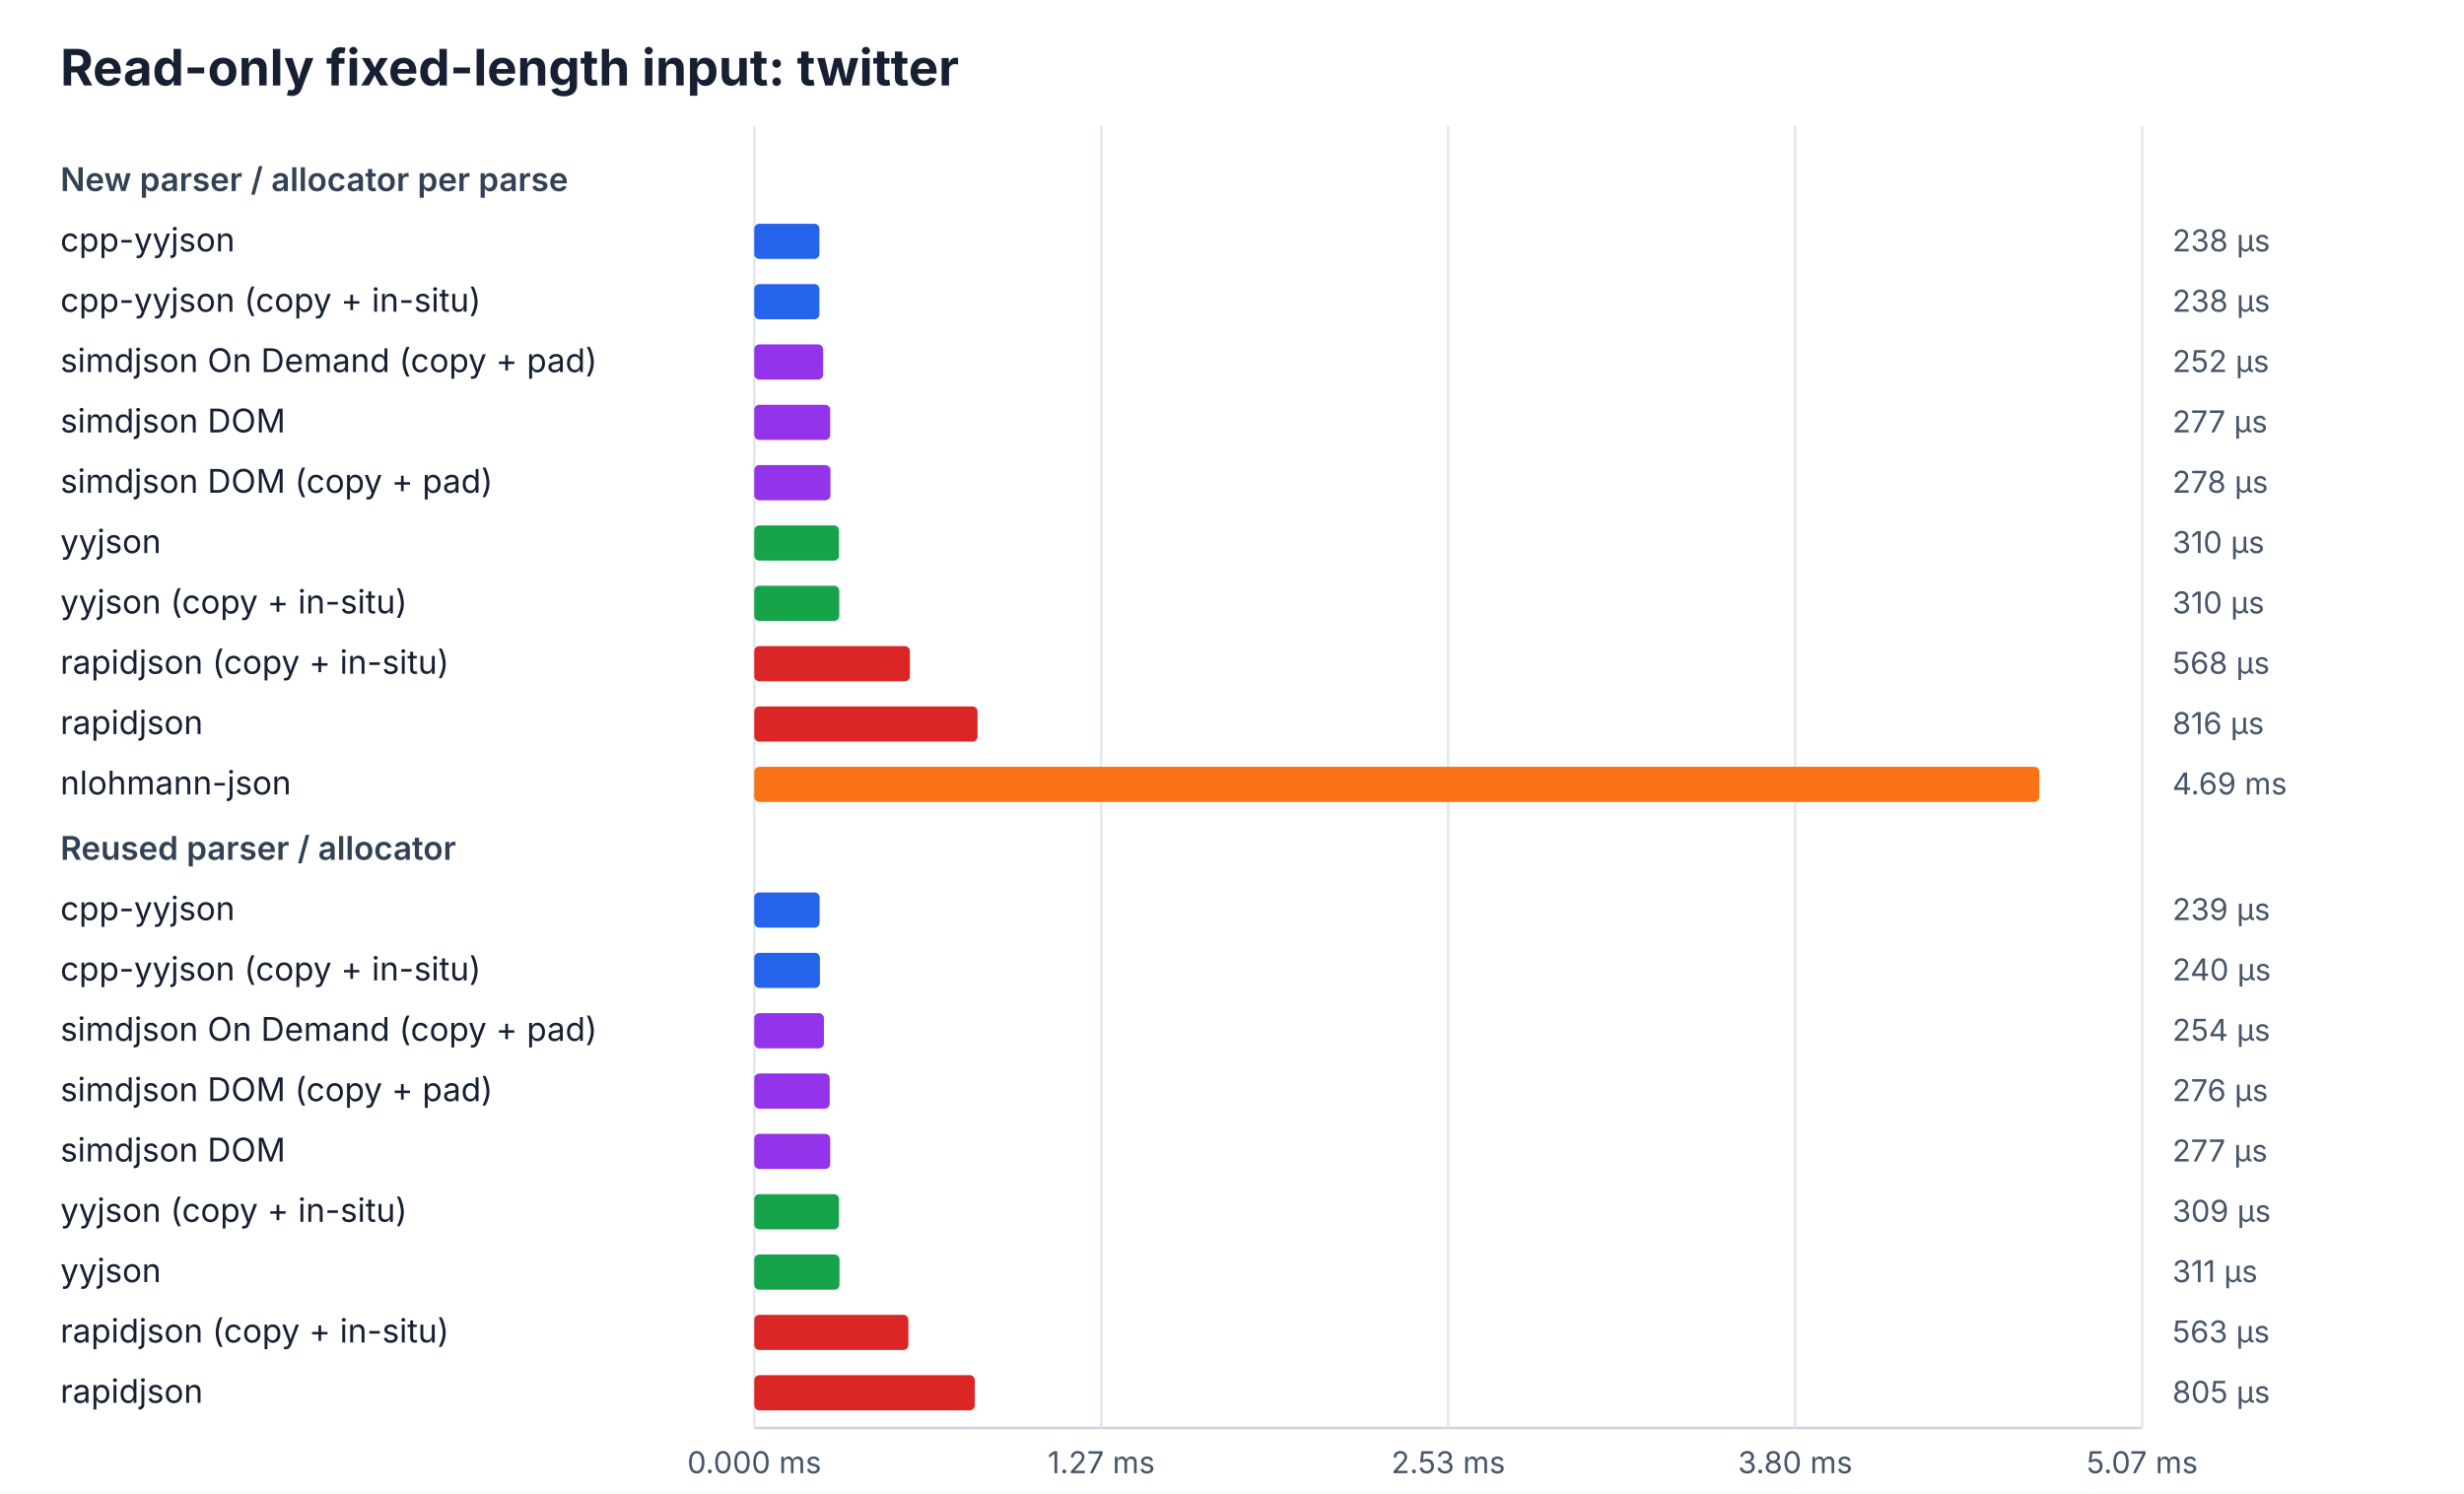
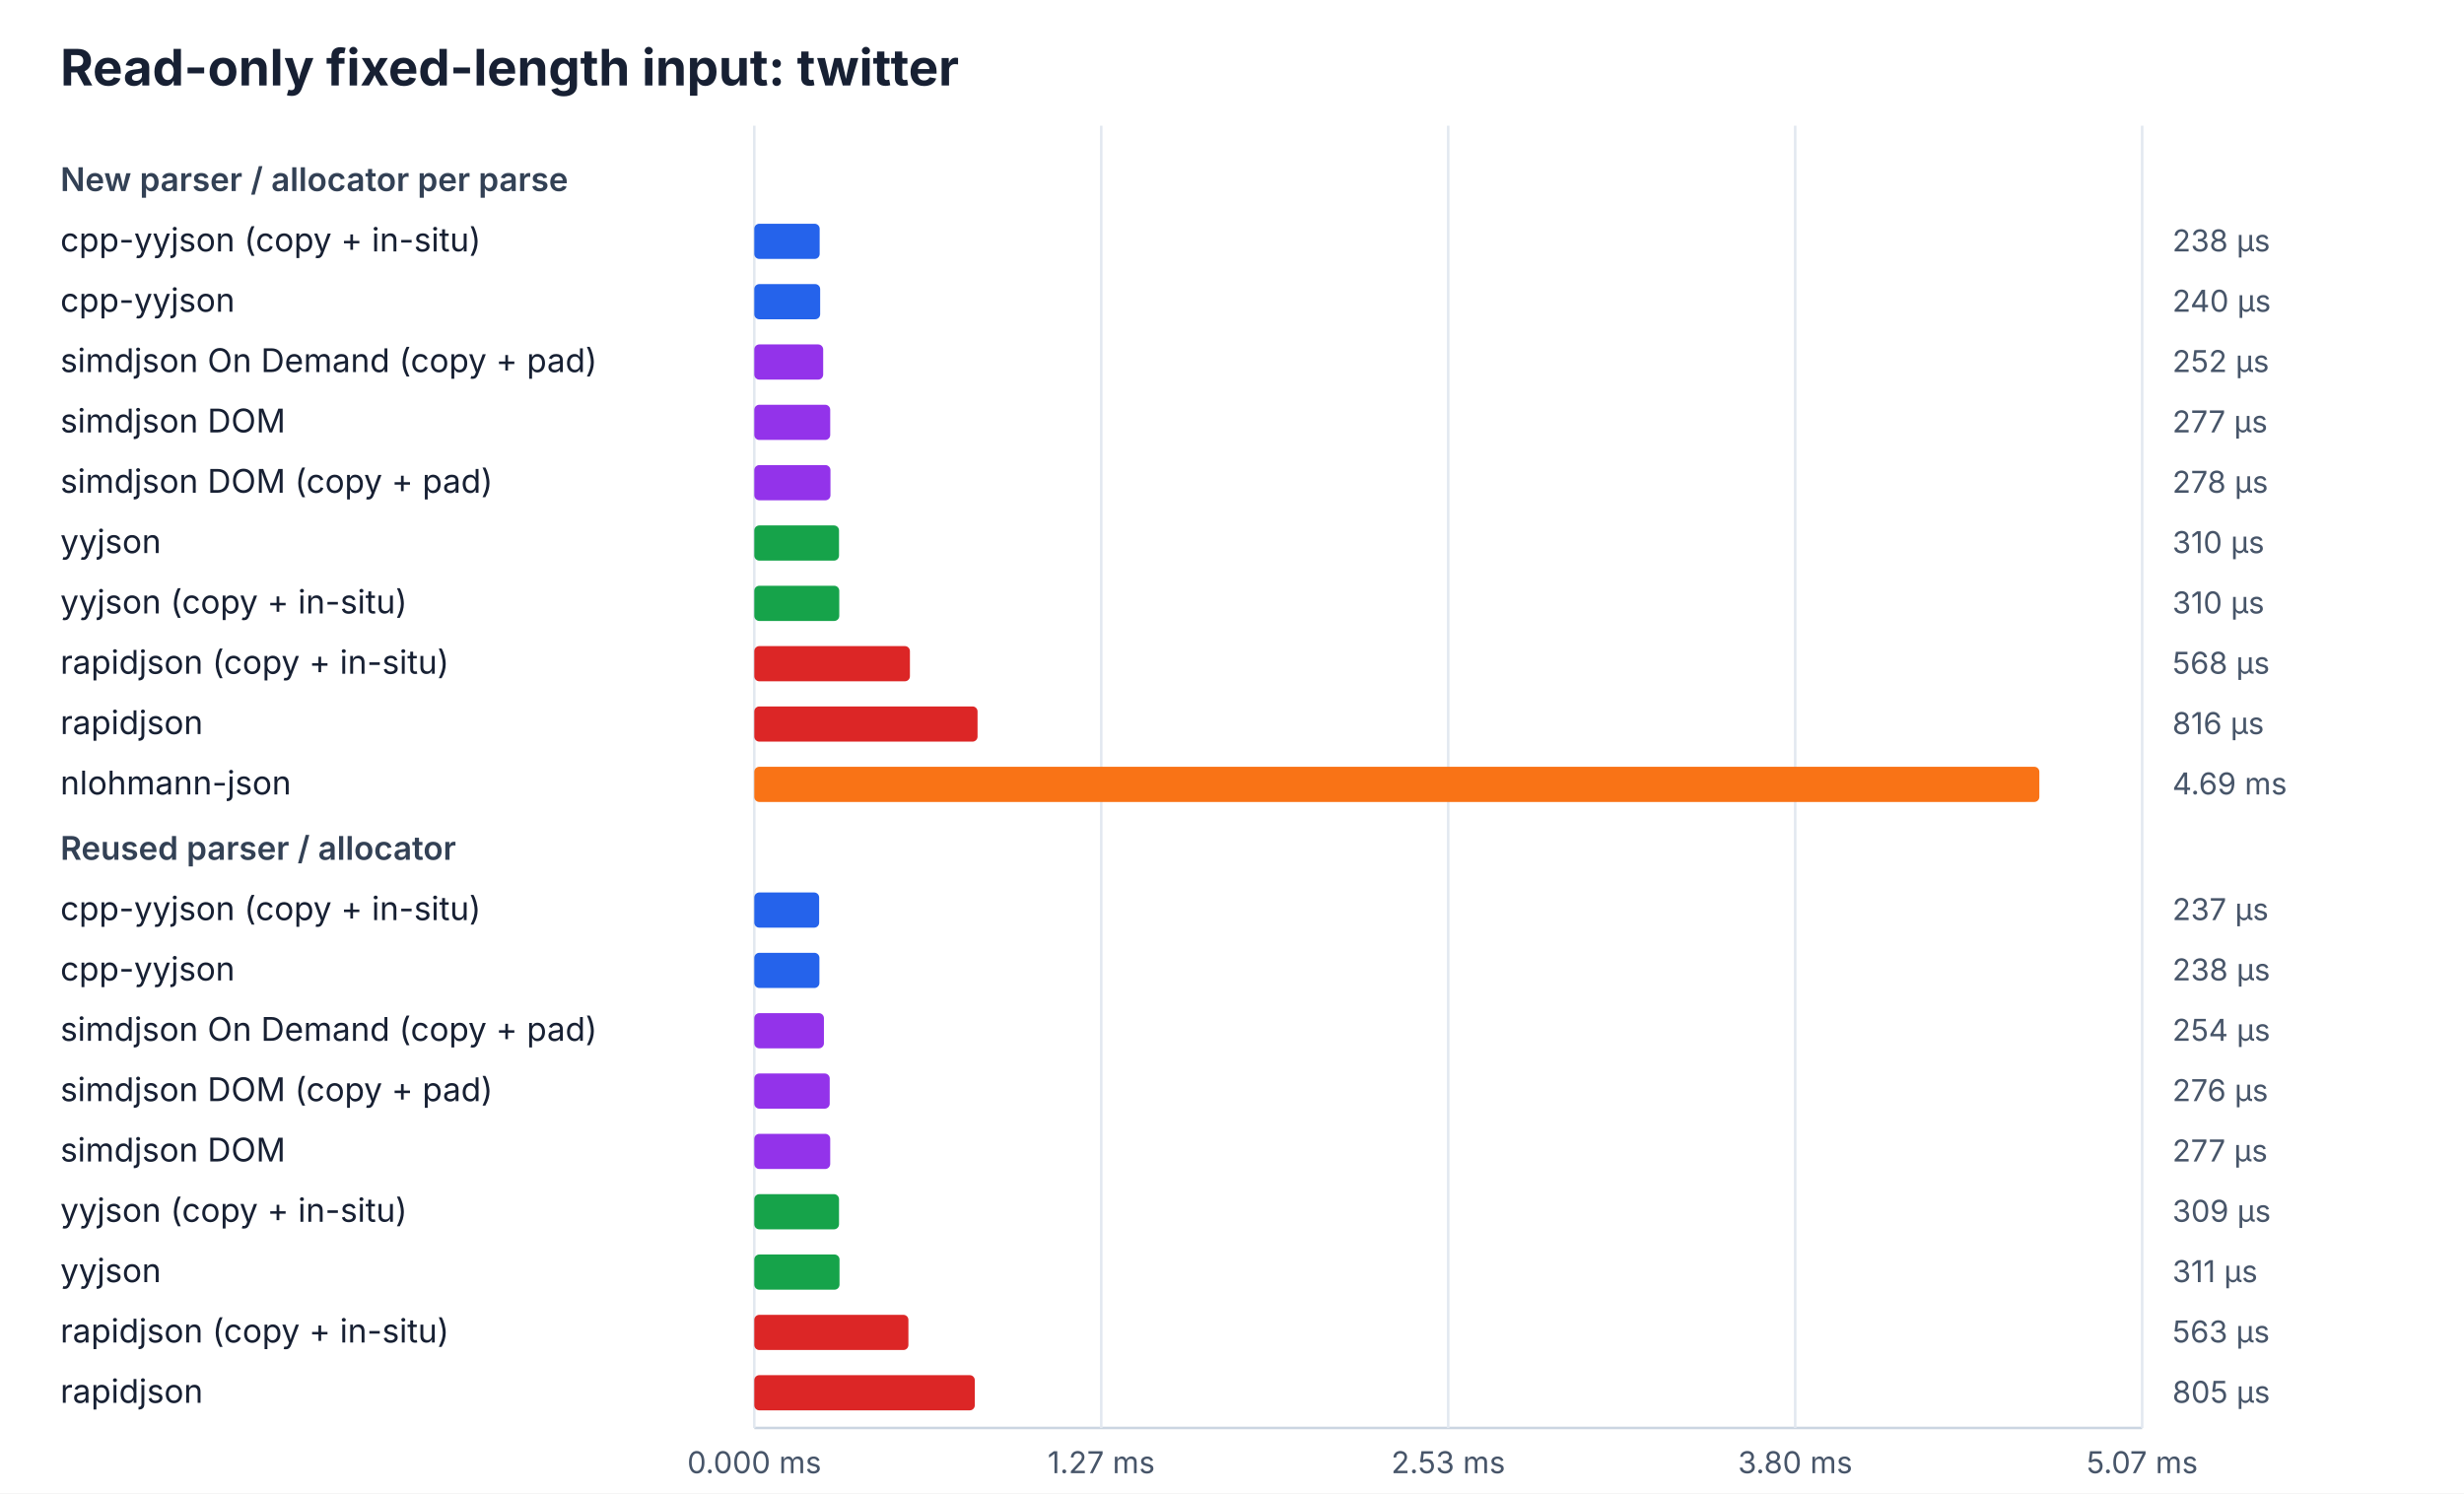
<svg xmlns="http://www.w3.org/2000/svg" width="980" height="594" viewBox="0 0 980 594">
  <rect width="100%" height="100%" fill="#ffffff" />
  <style>text{font-family:ui-sans-serif,system-ui,-apple-system,BlinkMacSystemFont,"Segoe UI",sans-serif;fill:#172033}.title{font-size:20px;font-weight:700}.heading{font-size:13px;font-weight:600;fill:#334155}.label{font-size:13px}.value{font-size:12px;fill:#475569}.axis{stroke:#cbd5e1;stroke-width:1}.grid{stroke:#e2e8f0;stroke-width:1}</style>
  <text x="24" y="34" class="title">Read-only fixed-length input: twitter</text>
  <line x1="300" y1="568" x2="852" y2="568" class="axis" />
  <line x1="300.0" y1="50" x2="300.0" y2="568" class="grid" />
  <text x="300.0" y="586" class="value" text-anchor="middle">0.000 ms</text>
  <line x1="438.0" y1="50" x2="438.0" y2="568" class="grid" />
  <text x="438.0" y="586" class="value" text-anchor="middle">1.27 ms</text>
  <line x1="576.0" y1="50" x2="576.0" y2="568" class="grid" />
  <text x="576.0" y="586" class="value" text-anchor="middle">2.53 ms</text>
  <line x1="714.0" y1="50" x2="714.0" y2="568" class="grid" />
  <text x="714.0" y="586" class="value" text-anchor="middle">3.80 ms</text>
  <line x1="852.0" y1="50" x2="852.0" y2="568" class="grid" />
  <text x="852.0" y="586" class="value" text-anchor="middle">5.07 ms</text>
  <text x="24" y="76" class="heading">New parser / allocator per parse</text>
-   <text x="24" y="100" class="label">cpp-yyjson</text>
-   <rect x="300" y="89" width="25.9" height="14" rx="2" fill="#2563eb" />
+   <text x="24" y="100" class="label">cpp-yyjson (copy + in-situ)</text>
+   <rect x="300" y="89" width="26.0" height="14" rx="2" fill="#2563eb" />
  <text x="864" y="100" class="value">238 µs</text>
-   <text x="24" y="124" class="label">cpp-yyjson (copy + in-situ)</text>
-   <rect x="300" y="113" width="25.9" height="14" rx="2" fill="#2563eb" />
-   <text x="864" y="124" class="value">238 µs</text>
+   <text x="24" y="124" class="label">cpp-yyjson</text>
+   <rect x="300" y="113" width="26.2" height="14" rx="2" fill="#2563eb" />
+   <text x="864" y="124" class="value">240 µs</text>
  <text x="24" y="148" class="label">simdjson On Demand (copy + pad)</text>
  <rect x="300" y="137" width="27.4" height="14" rx="2" fill="#9333ea" />
  <text x="864" y="148" class="value">252 µs</text>
  <text x="24" y="172" class="label">simdjson DOM</text>
  <rect x="300" y="161" width="30.2" height="14" rx="2" fill="#9333ea" />
  <text x="864" y="172" class="value">277 µs</text>
  <text x="24" y="196" class="label">simdjson DOM (copy + pad)</text>
  <rect x="300" y="185" width="30.3" height="14" rx="2" fill="#9333ea" />
  <text x="864" y="196" class="value">278 µs</text>
  <text x="24" y="220" class="label">yyjson</text>
  <rect x="300" y="209" width="33.7" height="14" rx="2" fill="#16a34a" />
  <text x="864" y="220" class="value">310 µs</text>
  <text x="24" y="244" class="label">yyjson (copy + in-situ)</text>
  <rect x="300" y="233" width="33.8" height="14" rx="2" fill="#16a34a" />
  <text x="864" y="244" class="value">310 µs</text>
  <text x="24" y="268" class="label">rapidjson (copy + in-situ)</text>
  <rect x="300" y="257" width="61.9" height="14" rx="2" fill="#dc2626" />
  <text x="864" y="268" class="value">568 µs</text>
  <text x="24" y="292" class="label">rapidjson</text>
  <rect x="300" y="281" width="88.8" height="14" rx="2" fill="#dc2626" />
  <text x="864" y="292" class="value">816 µs</text>
  <text x="24" y="316" class="label">nlohmann-json</text>
  <rect x="300" y="305" width="511.1" height="14" rx="2" fill="#f97316" />
  <text x="864" y="316" class="value">4.69 ms</text>
  <text x="24" y="342" class="heading">Reused parser / allocator</text>
-   <text x="24" y="366" class="label">cpp-yyjson</text>
-   <rect x="300" y="355" width="26.0" height="14" rx="2" fill="#2563eb" />
-   <text x="864" y="366" class="value">239 µs</text>
-   <text x="24" y="390" class="label">cpp-yyjson (copy + in-situ)</text>
-   <rect x="300" y="379" width="26.1" height="14" rx="2" fill="#2563eb" />
-   <text x="864" y="390" class="value">240 µs</text>
+   <text x="24" y="366" class="label">cpp-yyjson (copy + in-situ)</text>
+   <rect x="300" y="355" width="25.8" height="14" rx="2" fill="#2563eb" />
+   <text x="864" y="366" class="value">237 µs</text>
+   <text x="24" y="390" class="label">cpp-yyjson</text>
+   <rect x="300" y="379" width="25.9" height="14" rx="2" fill="#2563eb" />
+   <text x="864" y="390" class="value">238 µs</text>
  <text x="24" y="414" class="label">simdjson On Demand (copy + pad)</text>
  <rect x="300" y="403" width="27.7" height="14" rx="2" fill="#9333ea" />
  <text x="864" y="414" class="value">254 µs</text>
  <text x="24" y="438" class="label">simdjson DOM (copy + pad)</text>
  <rect x="300" y="427" width="30.0" height="14" rx="2" fill="#9333ea" />
  <text x="864" y="438" class="value">276 µs</text>
  <text x="24" y="462" class="label">simdjson DOM</text>
  <rect x="300" y="451" width="30.2" height="14" rx="2" fill="#9333ea" />
  <text x="864" y="462" class="value">277 µs</text>
  <text x="24" y="486" class="label">yyjson (copy + in-situ)</text>
  <rect x="300" y="475" width="33.7" height="14" rx="2" fill="#16a34a" />
  <text x="864" y="486" class="value">309 µs</text>
  <text x="24" y="510" class="label">yyjson</text>
  <rect x="300" y="499" width="33.9" height="14" rx="2" fill="#16a34a" />
  <text x="864" y="510" class="value">311 µs</text>
  <text x="24" y="534" class="label">rapidjson (copy + in-situ)</text>
  <rect x="300" y="523" width="61.3" height="14" rx="2" fill="#dc2626" />
  <text x="864" y="534" class="value">563 µs</text>
  <text x="24" y="558" class="label">rapidjson</text>
  <rect x="300" y="547" width="87.7" height="14" rx="2" fill="#dc2626" />
  <text x="864" y="558" class="value">805 µs</text>
</svg>
